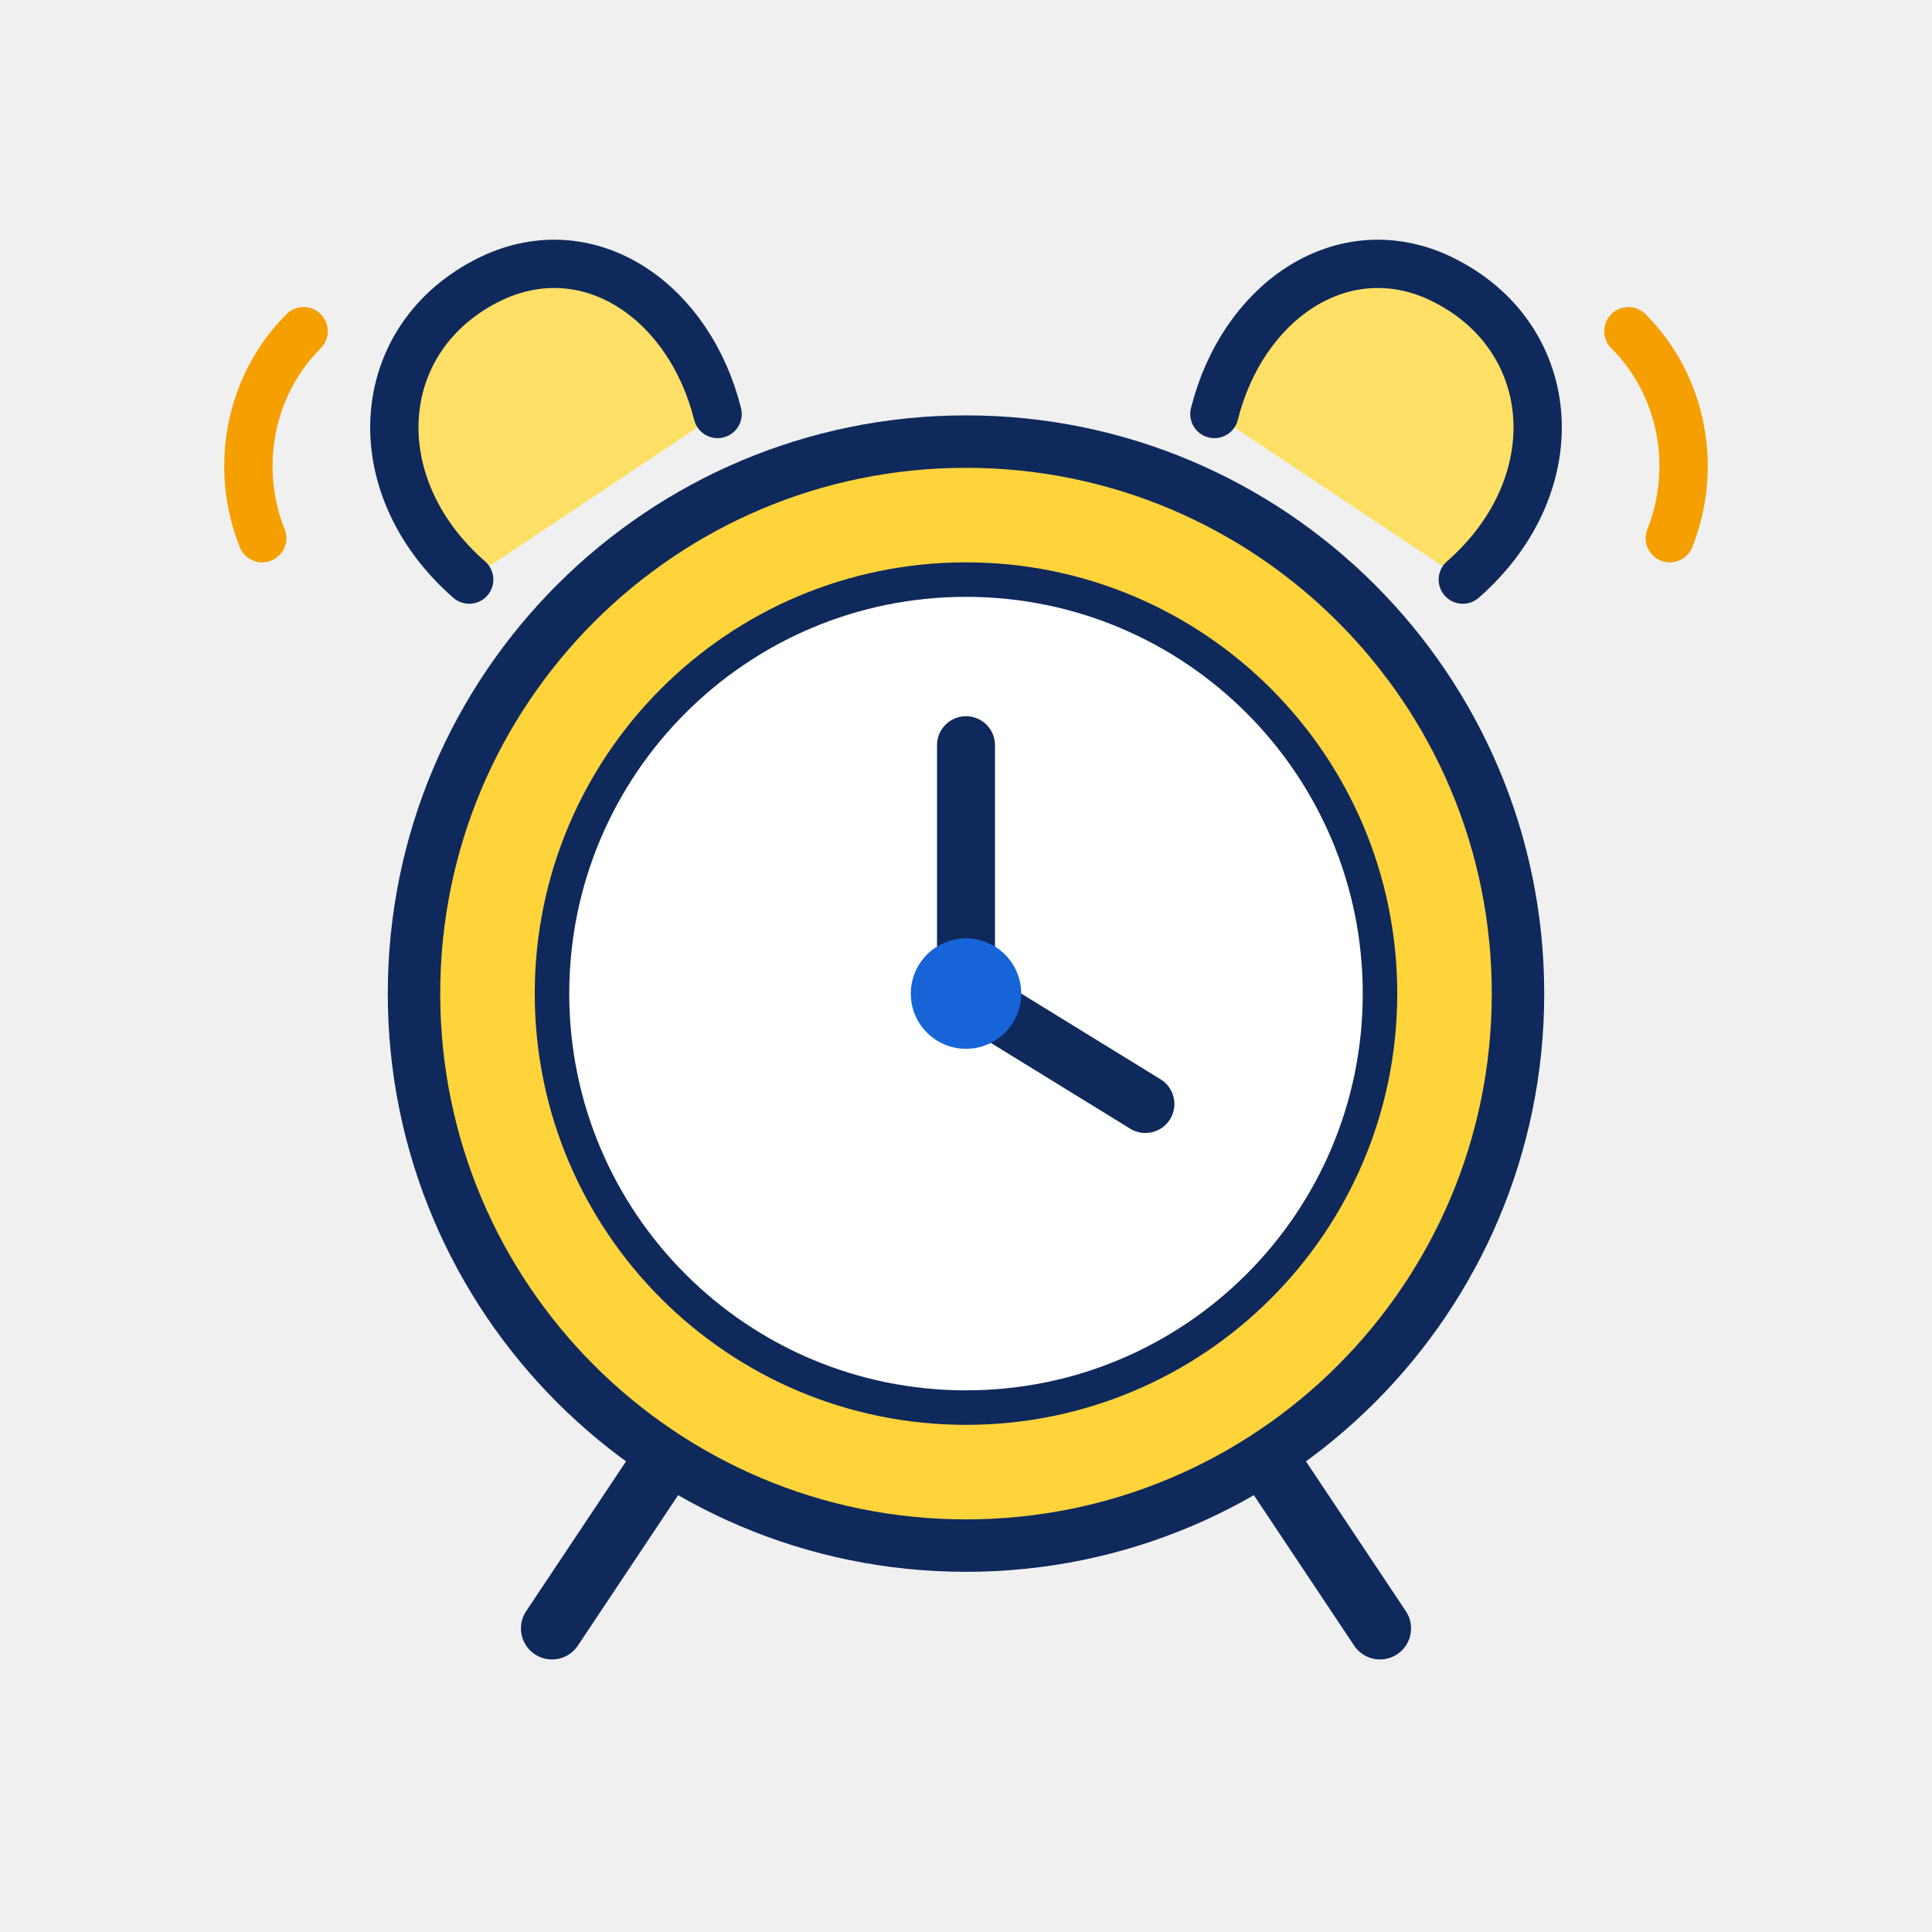
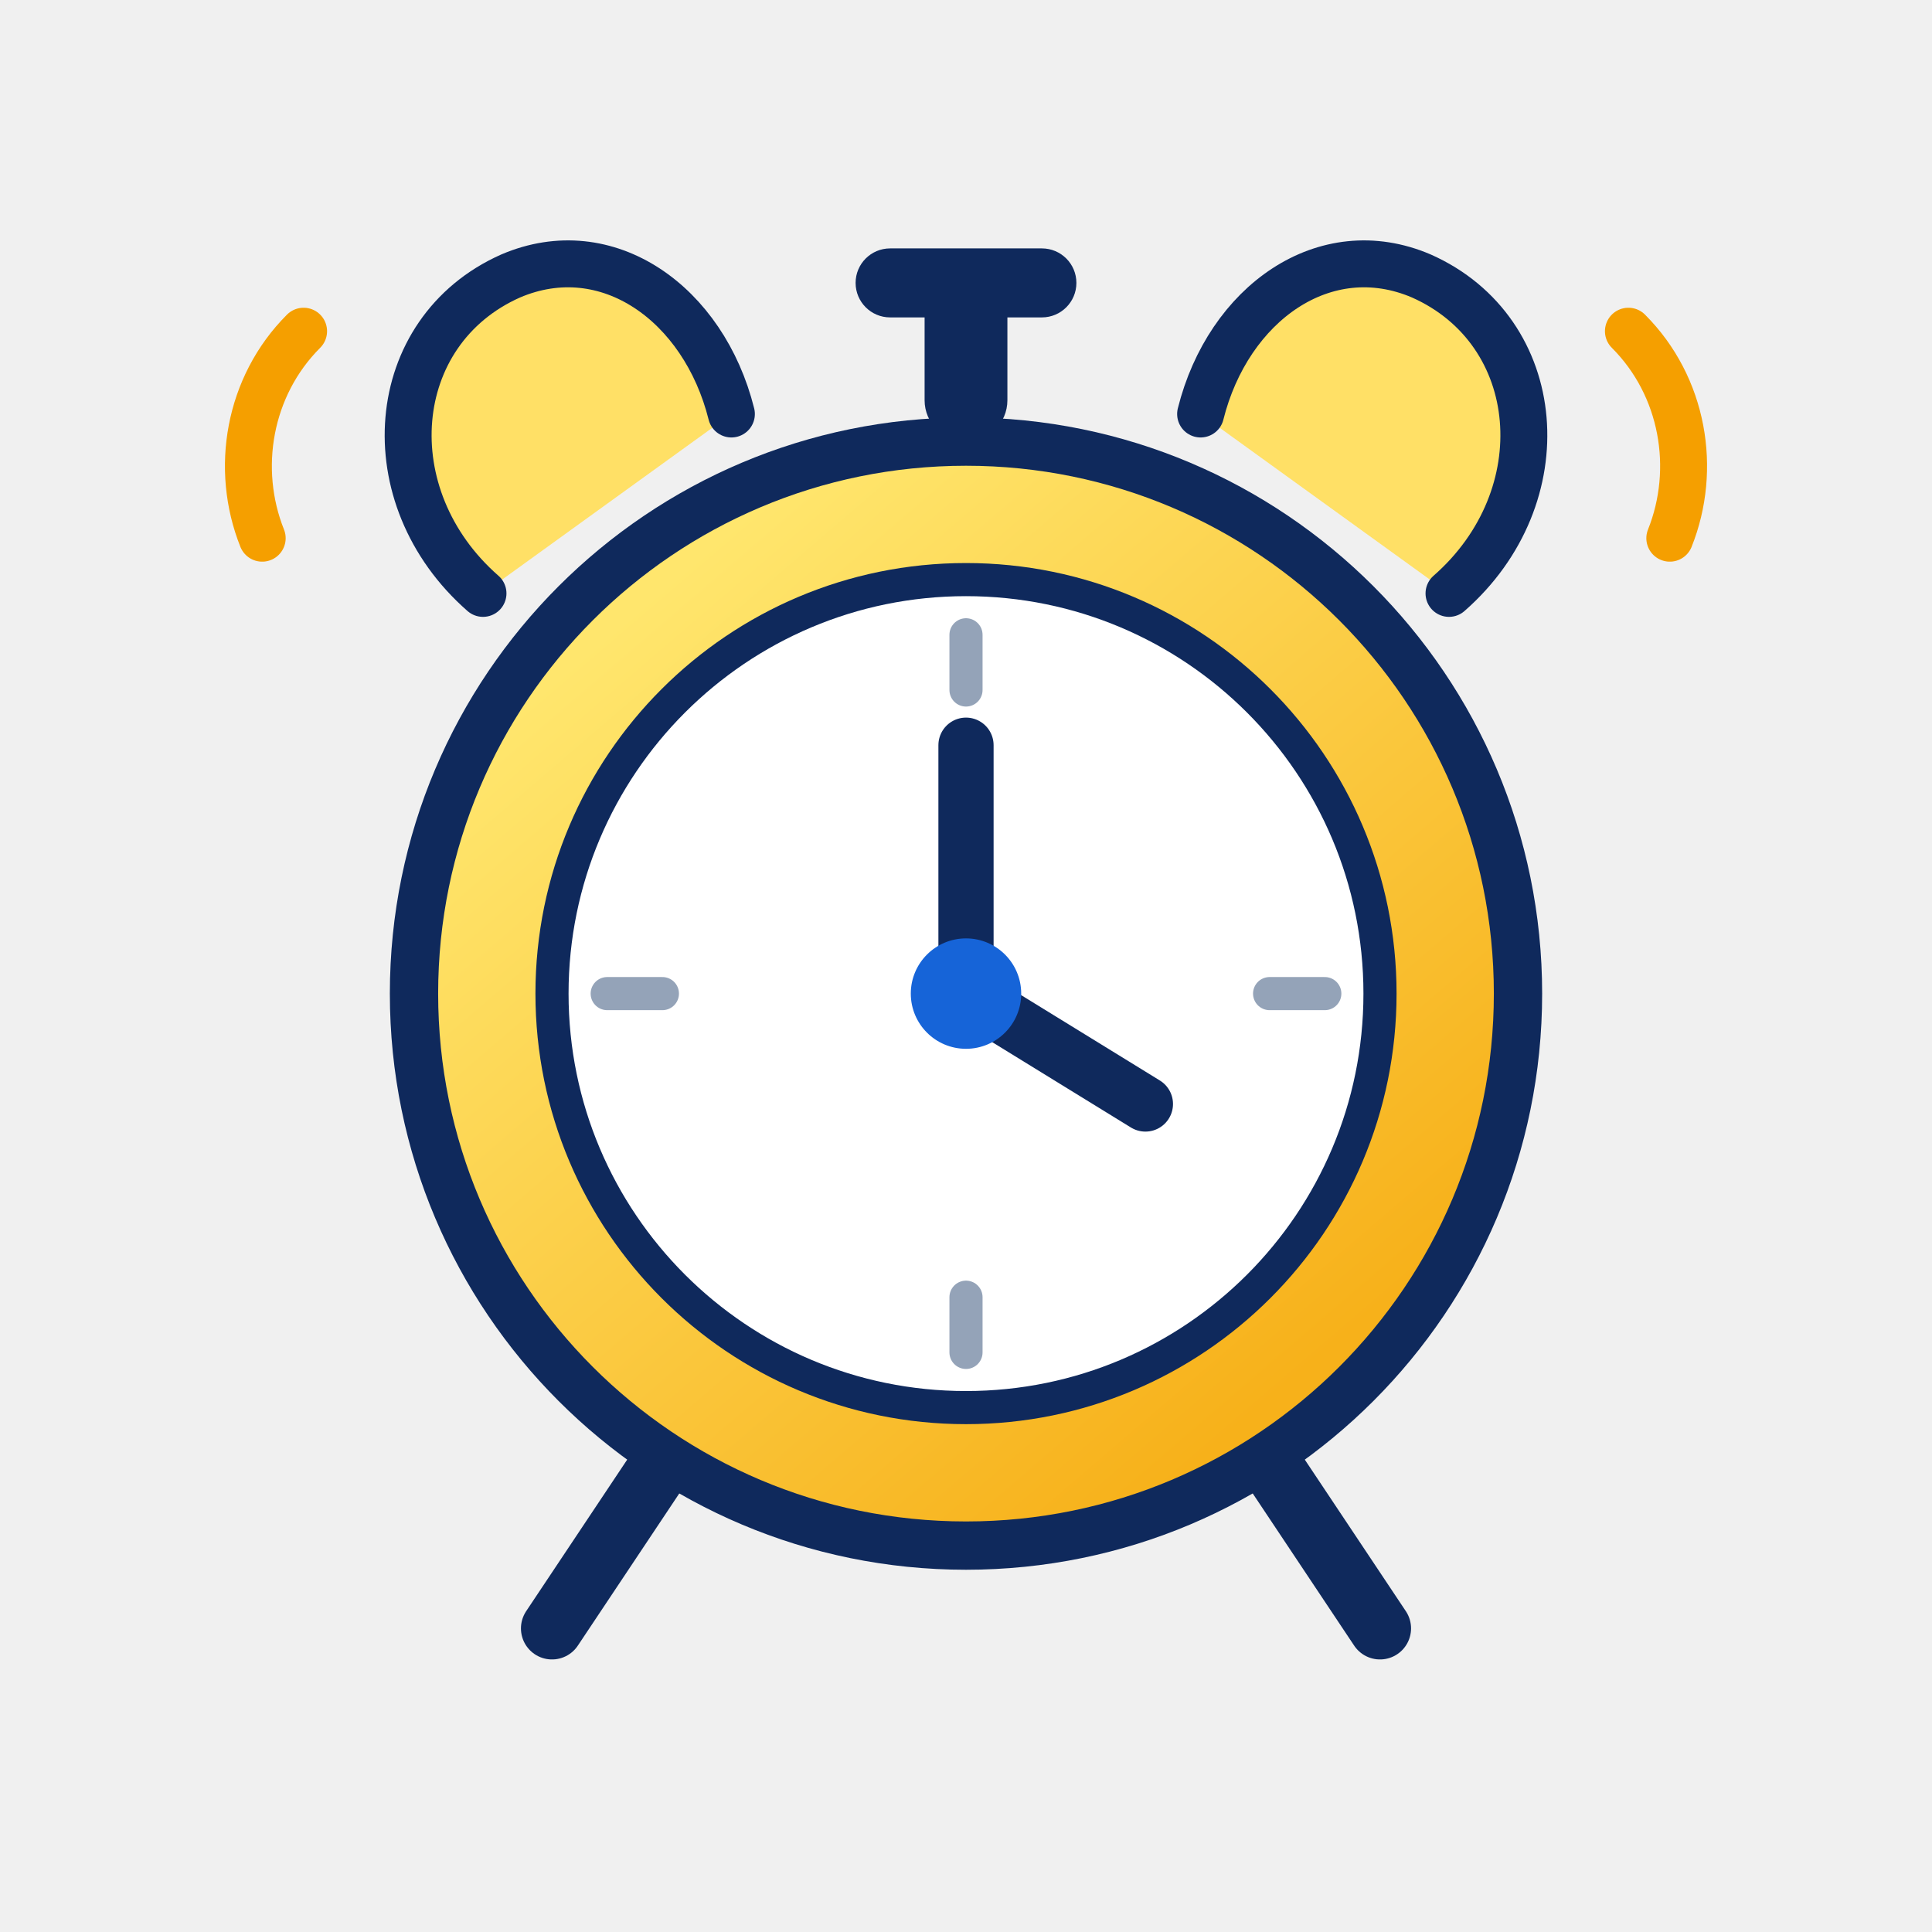
<svg xmlns="http://www.w3.org/2000/svg" viewBox="0 0 140 140" fill="none">
-   <path d="M34 42C26 35 27 24 36 20C43 17 50 22 52 30" fill="#FFE066" stroke="#0F295C" stroke-width="3.5" stroke-linecap="round" />
-   <path d="M106 42C114 35 113 24 104 20C97 17 90 22 88 30" fill="#FFE066" stroke="#0F295C" stroke-width="3.5" stroke-linecap="round" />
-   <path d="M22 24C18 28 17 34 19 39" stroke="#F59F00" stroke-width="3.5" stroke-linecap="round" />
-   <path d="M118 24C122 28 123 34 121 39" stroke="#F59F00" stroke-width="3.5" stroke-linecap="round" />
+   <defs>
+     <linearGradient id="pp-clock-body" x1="20%" y1="15%" x2="80%" y2="85%">
+       <stop offset="0%" stop-color="#FFE66D" />
+       <stop offset="100%" stop-color="#F7B11A" />
+     </linearGradient>
+   </defs>
+   <rect x="67" y="20" width="6" height="12" rx="3" fill="#0F295C" />
+   <rect x="62" y="18" width="16" height="5" rx="2.5" fill="#0F295C" />
+   <path d="M35 43C27 36 28 24 37 20C44 17 51 22 53 30" fill="#FFE066" stroke="#0F295C" stroke-width="3.4" stroke-linecap="round" />
+   <path d="M105 43C113 36 112 24 103 20C96 17 89 22 87 30" fill="#FFE066" stroke="#0F295C" stroke-width="3.4" stroke-linecap="round" />
+   <path d="M22 24C18 28 17 34 19 39" stroke="#F59F00" stroke-width="3.4" stroke-linecap="round" />
+   <path d="M118 24C122 28 123 34 121 39" stroke="#F59F00" stroke-width="3.4" stroke-linecap="round" />
  <path d="M48 106L40 118" stroke="#0F295C" stroke-width="4.5" stroke-linecap="round" />
  <path d="M92 106L100 118" stroke="#0F295C" stroke-width="4.5" stroke-linecap="round" />
-   <circle cx="70" cy="72" r="40" fill="#FFD43B" stroke="#0F295C" stroke-width="3.8" />
-   <circle cx="70" cy="72" r="30" fill="#FFFFFF" stroke="#0F295C" stroke-width="2.5" />
-   <path d="M70 54V72L83 80" stroke="#0F295C" stroke-width="4.2" stroke-linecap="round" stroke-linejoin="round" />
+   <circle cx="70" cy="72" r="40" fill="url(#pp-clock-body)" stroke="#0F295C" stroke-width="3.5" />
+   <circle cx="70" cy="72" r="30" fill="#FFFFFF" stroke="#0F295C" stroke-width="2.4" />
+   <path d="M70 46V50M70 94V98M44 72H48M92 72H96" stroke="#94A3B8" stroke-width="2.4" stroke-linecap="round" />
+   <path d="M70 54V72L83 80" stroke="#0F295C" stroke-width="4" stroke-linecap="round" stroke-linejoin="round" />
  <circle cx="70" cy="72" r="4" fill="#1664D8" />
</svg>
